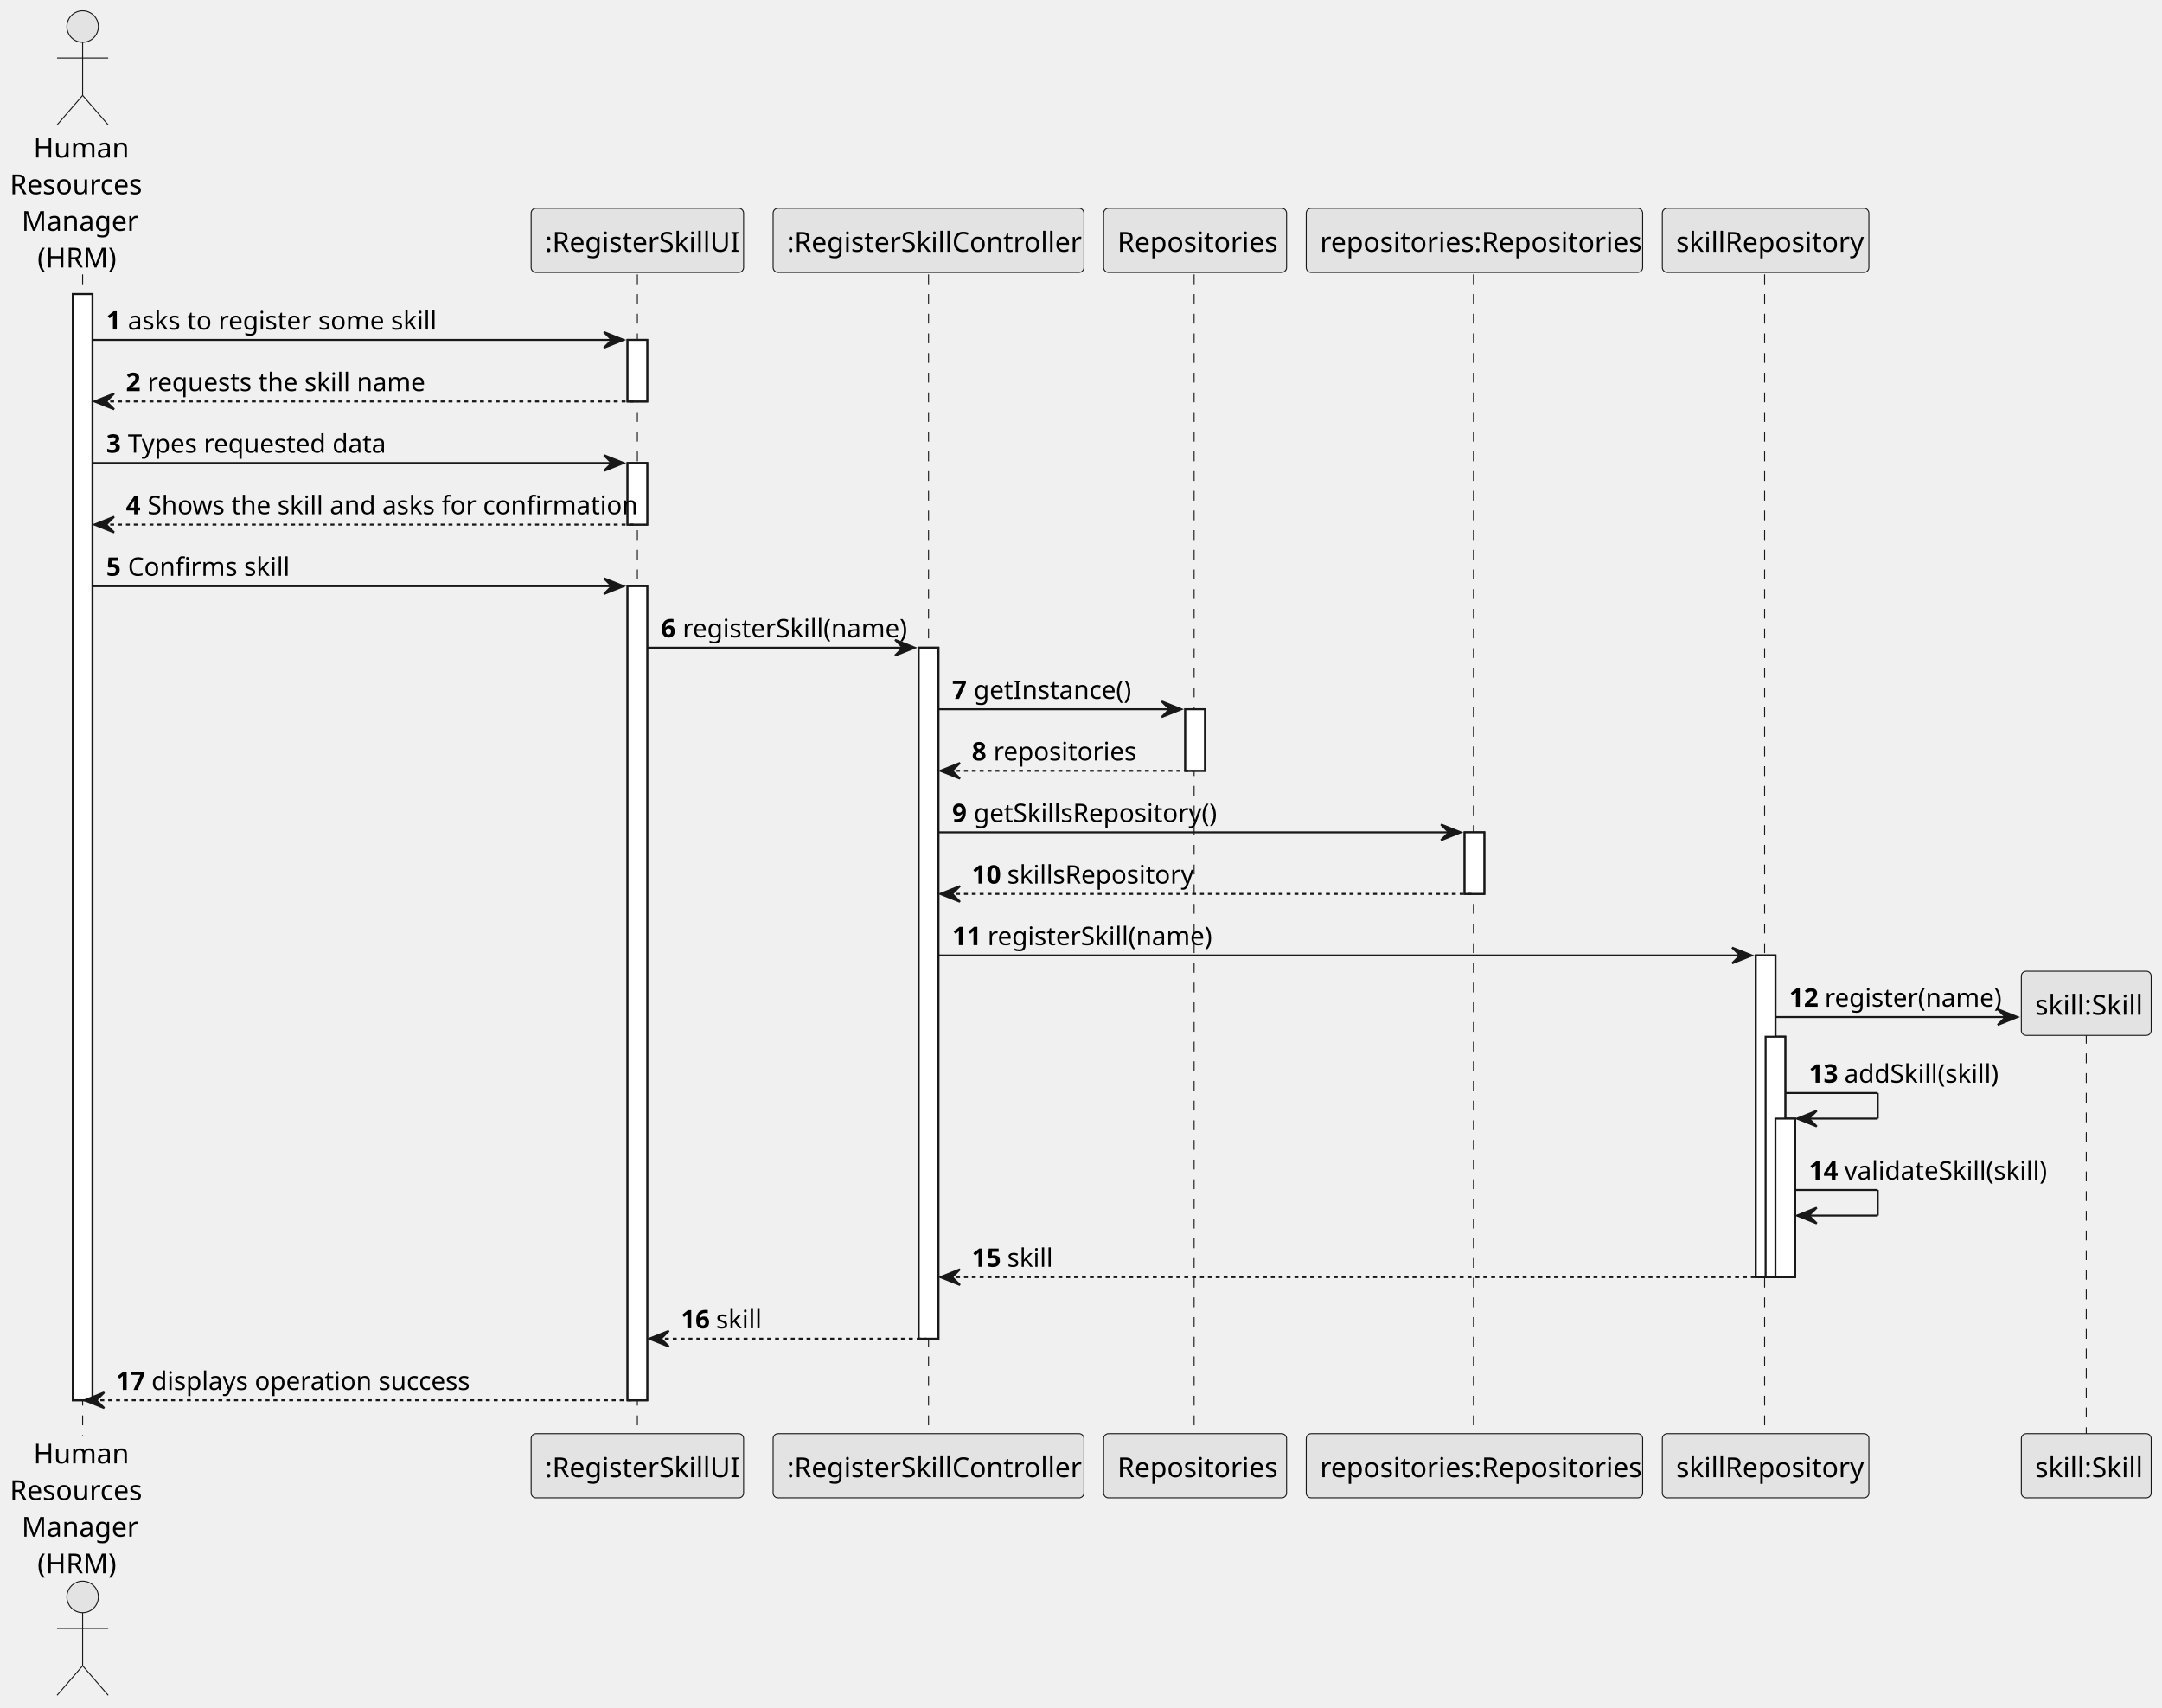
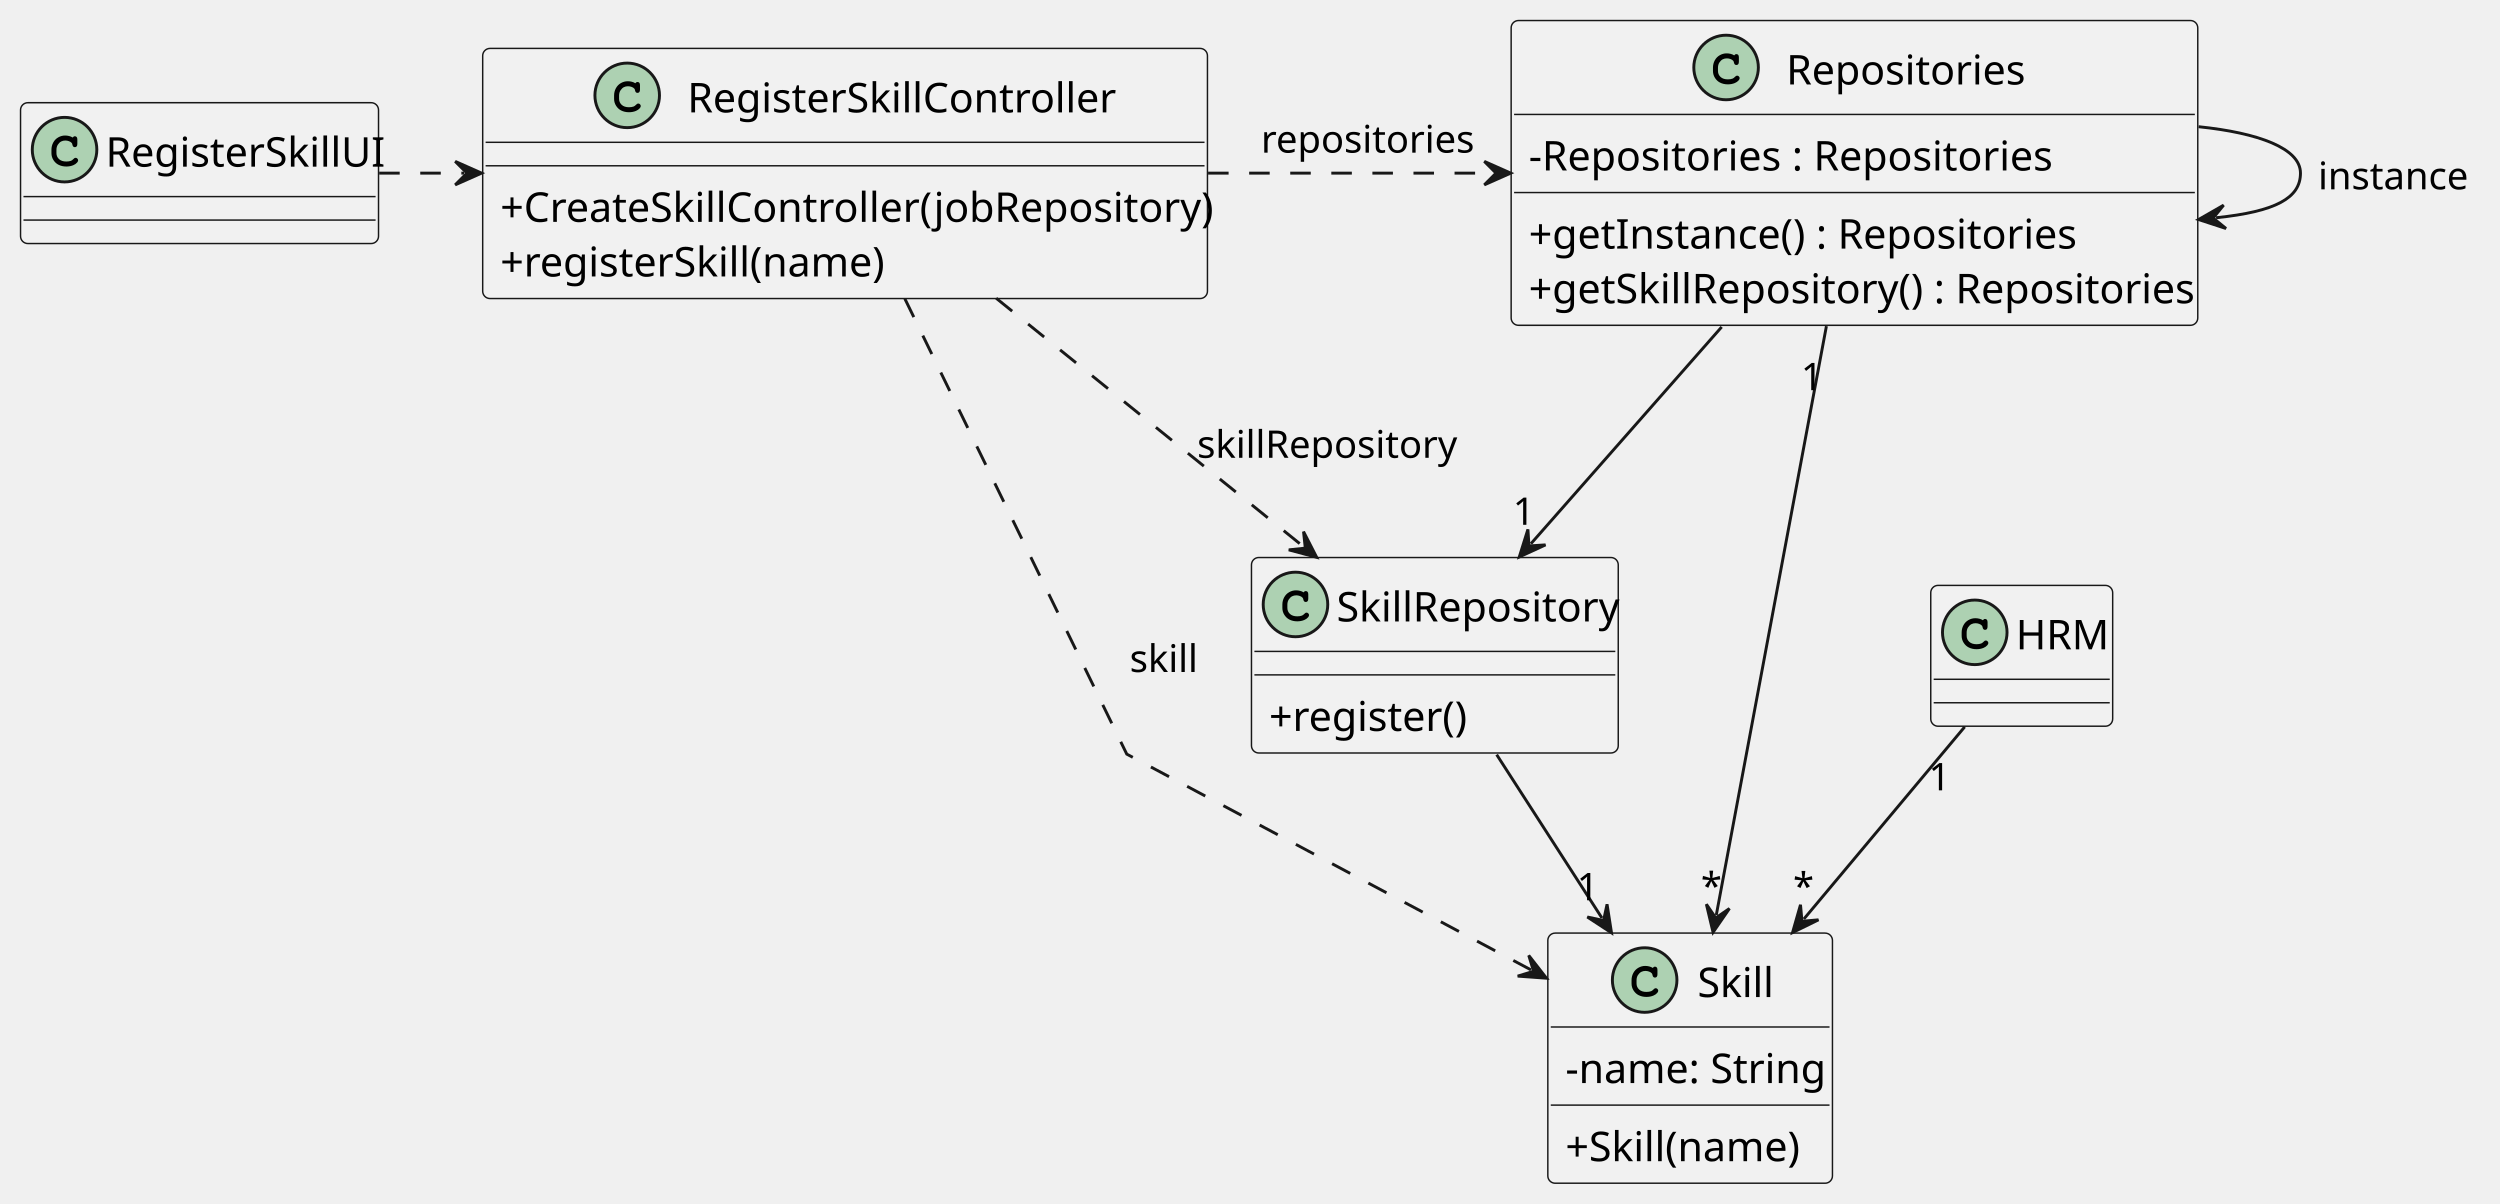
- <svg xmlns="http://www.w3.org/2000/svg" contentStyleType="text/css" height="868px" preserveAspectRatio="none" style="width:1099px;height:868px;background:#FFFFFF;" version="1.1" viewBox="0 0 1099 868" width="1099px" zoomAndPan="magnify">
+ <svg xmlns="http://www.w3.org/2000/svg" contentStyleType="text/css" height="410px" preserveAspectRatio="none" style="width:852px;height:410px;background:#FFFFFF;" version="1.1" viewBox="0 0 852 410" width="852px" zoomAndPan="magnify">
  <defs />
  <g>
-     <rect fill="#FFFFFF" height="562.277" style="stroke:#181818;stroke-width:1.0;" width="10" x="37" y="149.484" />
-     <rect fill="#FFFFFF" height="31.291" style="stroke:#181818;stroke-width:1.0;" width="10" x="319" y="172.775" />
-     <rect fill="#FFFFFF" height="31.291" style="stroke:#181818;stroke-width:1.0;" width="10" x="319" y="235.357" />
-     <rect fill="#FFFFFF" height="413.822" style="stroke:#181818;stroke-width:1.0;" width="10" x="319" y="297.94" />
-     <rect fill="#FFFFFF" height="351.24" style="stroke:#181818;stroke-width:1.0;" width="10" x="467" y="329.231" />
-     <rect fill="#FFFFFF" height="31.291" style="stroke:#181818;stroke-width:1.0;" width="10" x="602.5" y="360.522" />
-     <rect fill="#FFFFFF" height="31.291" style="stroke:#181818;stroke-width:1.0;" width="10" x="744.5" y="423.103" />
-     <rect fill="#FFFFFF" height="163.494" style="stroke:#181818;stroke-width:1.0;" width="10" x="892.5" y="485.685" />
-     <rect fill="#FFFFFF" height="122.203" style="stroke:#181818;stroke-width:1.0;" width="10" x="897.5" y="526.977" />
-     <rect fill="#FFFFFF" height="80.582" style="stroke:#181818;stroke-width:1.0;" width="10" x="902.5" y="568.598" />
-     <line style="stroke:#181818;stroke-width:0.5;stroke-dasharray:5.0,5.0;" x1="42" x2="42" y1="139.484" y2="729.762" />
-     <line style="stroke:#181818;stroke-width:0.5;stroke-dasharray:5.0,5.0;" x1="324" x2="324" y1="139.484" y2="729.762" />
-     <line style="stroke:#181818;stroke-width:0.5;stroke-dasharray:5.0,5.0;" x1="472" x2="472" y1="139.484" y2="729.762" />
-     <line style="stroke:#181818;stroke-width:0.5;stroke-dasharray:5.0,5.0;" x1="607" x2="607" y1="139.484" y2="729.762" />
-     <line style="stroke:#181818;stroke-width:0.5;stroke-dasharray:5.0,5.0;" x1="749" x2="749" y1="139.484" y2="729.762" />
-     <line style="stroke:#181818;stroke-width:0.5;stroke-dasharray:5.0,5.0;" x1="897" x2="897" y1="139.484" y2="729.762" />
-     <line style="stroke:#181818;stroke-width:0.5;stroke-dasharray:5.0,5.0;" x1="1060.5" x2="1060.5" y1="525.496" y2="729.762" />
-     <text fill="#000000" font-family="sans-serif" font-size="14" lengthAdjust="spacing" textLength="44" x="17" y="80.107">Human</text>
-     <text fill="#000000" font-family="sans-serif" font-size="14" lengthAdjust="spacing" textLength="68" x="5" y="98.728">Resources</text>
-     <text fill="#000000" font-family="sans-serif" font-size="14" lengthAdjust="spacing" textLength="56" x="11" y="117.35">Manager</text>
-     <text fill="#000000" font-family="sans-serif" font-size="14" lengthAdjust="spacing" textLength="40" x="19" y="135.971">(HRM)</text>
-     <ellipse cx="42" cy="13.5" fill="#E3E3E3" rx="8" ry="8" style="stroke:#181818;stroke-width:0.5;" />
-     <path d="M42,21.5 L42,48.5 M29,29.5 L55,29.5 M42,48.5 L29,63.5 M42,48.5 L55,63.5 " fill="none" style="stroke:#181818;stroke-width:0.5;" />
-     <text fill="#000000" font-family="sans-serif" font-size="14" lengthAdjust="spacing" textLength="44" x="17" y="743.869">Human</text>
-     <text fill="#000000" font-family="sans-serif" font-size="14" lengthAdjust="spacing" textLength="68" x="5" y="762.49">Resources</text>
-     <text fill="#000000" font-family="sans-serif" font-size="14" lengthAdjust="spacing" textLength="56" x="11" y="781.111">Manager</text>
-     <text fill="#000000" font-family="sans-serif" font-size="14" lengthAdjust="spacing" textLength="40" x="19" y="799.732">(HRM)</text>
-     <ellipse cx="42" cy="811.746" fill="#E3E3E3" rx="8" ry="8" style="stroke:#181818;stroke-width:0.5;" />
-     <path d="M42,819.746 L42,846.746 M29,827.746 L55,827.746 M42,846.746 L29,861.746 M42,846.746 L55,861.746 " fill="none" style="stroke:#181818;stroke-width:0.5;" />
-     <rect fill="#E3E3E3" height="32.621" rx="2.5" ry="2.5" style="stroke:#181818;stroke-width:0.5;" width="108" x="270" y="105.863" />
-     <text fill="#000000" font-family="sans-serif" font-size="14" lengthAdjust="spacing" textLength="94" x="277" y="127.971">:RegisterSkillUI</text>
-     <rect fill="#E3E3E3" height="32.621" rx="2.5" ry="2.5" style="stroke:#181818;stroke-width:0.5;" width="108" x="270" y="728.762" />
-     <text fill="#000000" font-family="sans-serif" font-size="14" lengthAdjust="spacing" textLength="94" x="277" y="750.869">:RegisterSkillUI</text>
-     <rect fill="#E3E3E3" height="32.621" rx="2.5" ry="2.5" style="stroke:#181818;stroke-width:0.5;" width="158" x="393" y="105.863" />
-     <text fill="#000000" font-family="sans-serif" font-size="14" lengthAdjust="spacing" textLength="144" x="400" y="127.971">:RegisterSkillController</text>
-     <rect fill="#E3E3E3" height="32.621" rx="2.5" ry="2.5" style="stroke:#181818;stroke-width:0.5;" width="158" x="393" y="728.762" />
-     <text fill="#000000" font-family="sans-serif" font-size="14" lengthAdjust="spacing" textLength="144" x="400" y="750.869">:RegisterSkillController</text>
-     <rect fill="#E3E3E3" height="32.621" rx="2.5" ry="2.5" style="stroke:#181818;stroke-width:0.5;" width="93" x="561" y="105.863" />
-     <text fill="#000000" font-family="sans-serif" font-size="14" lengthAdjust="spacing" textLength="79" x="568" y="127.971">Repositories</text>
-     <rect fill="#E3E3E3" height="32.621" rx="2.5" ry="2.5" style="stroke:#181818;stroke-width:0.5;" width="93" x="561" y="728.762" />
-     <text fill="#000000" font-family="sans-serif" font-size="14" lengthAdjust="spacing" textLength="79" x="568" y="750.869">Repositories</text>
-     <rect fill="#E3E3E3" height="32.621" rx="2.5" ry="2.5" style="stroke:#181818;stroke-width:0.5;" width="171" x="664" y="105.863" />
-     <text fill="#000000" font-family="sans-serif" font-size="14" lengthAdjust="spacing" textLength="157" x="671" y="127.971">repositories:Repositories</text>
-     <rect fill="#E3E3E3" height="32.621" rx="2.5" ry="2.5" style="stroke:#181818;stroke-width:0.5;" width="171" x="664" y="728.762" />
-     <text fill="#000000" font-family="sans-serif" font-size="14" lengthAdjust="spacing" textLength="157" x="671" y="750.869">repositories:Repositories</text>
-     <rect fill="#E3E3E3" height="32.621" rx="2.5" ry="2.5" style="stroke:#181818;stroke-width:0.5;" width="105" x="845" y="105.863" />
-     <text fill="#000000" font-family="sans-serif" font-size="14" lengthAdjust="spacing" textLength="91" x="852" y="127.971">skillRepository</text>
-     <rect fill="#E3E3E3" height="32.621" rx="2.5" ry="2.5" style="stroke:#181818;stroke-width:0.5;" width="105" x="845" y="728.762" />
-     <text fill="#000000" font-family="sans-serif" font-size="14" lengthAdjust="spacing" textLength="91" x="852" y="750.869">skillRepository</text>
-     <rect fill="#E3E3E3" height="32.621" rx="2.5" ry="2.5" style="stroke:#181818;stroke-width:0.5;" width="66" x="1027.5" y="728.762" />
-     <text fill="#000000" font-family="sans-serif" font-size="14" lengthAdjust="spacing" textLength="52" x="1034.5" y="750.869">skill:Skill</text>
-     <rect fill="#FFFFFF" height="562.277" style="stroke:#181818;stroke-width:1.0;" width="10" x="37" y="149.484" />
-     <rect fill="#FFFFFF" height="31.291" style="stroke:#181818;stroke-width:1.0;" width="10" x="319" y="172.775" />
-     <rect fill="#FFFFFF" height="31.291" style="stroke:#181818;stroke-width:1.0;" width="10" x="319" y="235.357" />
-     <rect fill="#FFFFFF" height="413.822" style="stroke:#181818;stroke-width:1.0;" width="10" x="319" y="297.94" />
-     <rect fill="#FFFFFF" height="351.24" style="stroke:#181818;stroke-width:1.0;" width="10" x="467" y="329.231" />
-     <rect fill="#FFFFFF" height="31.291" style="stroke:#181818;stroke-width:1.0;" width="10" x="602.5" y="360.522" />
-     <rect fill="#FFFFFF" height="31.291" style="stroke:#181818;stroke-width:1.0;" width="10" x="744.5" y="423.103" />
-     <rect fill="#FFFFFF" height="163.494" style="stroke:#181818;stroke-width:1.0;" width="10" x="892.5" y="485.685" />
-     <rect fill="#FFFFFF" height="122.203" style="stroke:#181818;stroke-width:1.0;" width="10" x="897.5" y="526.977" />
-     <rect fill="#FFFFFF" height="80.582" style="stroke:#181818;stroke-width:1.0;" width="10" x="902.5" y="568.598" />
-     <polygon fill="#181818" points="307,168.775,317,172.775,307,176.775,311,172.775" style="stroke:#181818;stroke-width:1.0;" />
-     <line style="stroke:#181818;stroke-width:1.0;" x1="47" x2="313" y1="172.775" y2="172.775" />
-     <text fill="#000000" font-family="sans-serif" font-size="13" font-weight="bold" lengthAdjust="spacing" textLength="7" x="54" y="167.513">1</text>
-     <text fill="#000000" font-family="sans-serif" font-size="13" lengthAdjust="spacing" textLength="153" x="65" y="167.513">asks to register some skill</text>
-     <polygon fill="#181818" points="58,200.066,48,204.066,58,208.066,54,204.066" style="stroke:#181818;stroke-width:1.0;" />
-     <line style="stroke:#181818;stroke-width:1.0;stroke-dasharray:2.0,2.0;" x1="52" x2="323" y1="204.066" y2="204.066" />
-     <text fill="#000000" font-family="sans-serif" font-size="13" font-weight="bold" lengthAdjust="spacing" textLength="7" x="64" y="198.804">2</text>
-     <text fill="#000000" font-family="sans-serif" font-size="13" lengthAdjust="spacing" textLength="135" x="75" y="198.804">requests the skill name</text>
-     <polygon fill="#181818" points="307,231.357,317,235.357,307,239.357,311,235.357" style="stroke:#181818;stroke-width:1.0;" />
-     <line style="stroke:#181818;stroke-width:1.0;" x1="47" x2="313" y1="235.357" y2="235.357" />
-     <text fill="#000000" font-family="sans-serif" font-size="13" font-weight="bold" lengthAdjust="spacing" textLength="7" x="54" y="230.095">3</text>
-     <text fill="#000000" font-family="sans-serif" font-size="13" lengthAdjust="spacing" textLength="125" x="65" y="230.095">Types requested data</text>
-     <polygon fill="#181818" points="58,262.648,48,266.648,58,270.648,54,266.648" style="stroke:#181818;stroke-width:1.0;" />
-     <line style="stroke:#181818;stroke-width:1.0;stroke-dasharray:2.0,2.0;" x1="52" x2="323" y1="266.648" y2="266.648" />
-     <text fill="#000000" font-family="sans-serif" font-size="13" font-weight="bold" lengthAdjust="spacing" textLength="7" x="64" y="261.386">4</text>
-     <text fill="#000000" font-family="sans-serif" font-size="13" lengthAdjust="spacing" textLength="237" x="75" y="261.386">Shows the skill and asks for confirmation</text>
-     <polygon fill="#181818" points="307,293.94,317,297.94,307,301.94,311,297.94" style="stroke:#181818;stroke-width:1.0;" />
-     <line style="stroke:#181818;stroke-width:1.0;" x1="47" x2="313" y1="297.94" y2="297.94" />
-     <text fill="#000000" font-family="sans-serif" font-size="13" font-weight="bold" lengthAdjust="spacing" textLength="7" x="54" y="292.677">5</text>
-     <text fill="#000000" font-family="sans-serif" font-size="13" lengthAdjust="spacing" textLength="78" x="65" y="292.677">Confirms skill</text>
-     <polygon fill="#181818" points="455,325.231,465,329.231,455,333.231,459,329.231" style="stroke:#181818;stroke-width:1.0;" />
-     <line style="stroke:#181818;stroke-width:1.0;" x1="329" x2="461" y1="329.231" y2="329.231" />
-     <text fill="#000000" font-family="sans-serif" font-size="13" font-weight="bold" lengthAdjust="spacing" textLength="7" x="336" y="323.968">6</text>
-     <text fill="#000000" font-family="sans-serif" font-size="13" lengthAdjust="spacing" textLength="108" x="347" y="323.968">registerSkill(name)</text>
-     <polygon fill="#181818" points="590.5,356.522,600.5,360.522,590.5,364.522,594.5,360.522" style="stroke:#181818;stroke-width:1.0;" />
-     <line style="stroke:#181818;stroke-width:1.0;" x1="477" x2="596.5" y1="360.522" y2="360.522" />
-     <text fill="#000000" font-family="sans-serif" font-size="13" font-weight="bold" lengthAdjust="spacing" textLength="7" x="484" y="355.259">7</text>
-     <text fill="#000000" font-family="sans-serif" font-size="13" lengthAdjust="spacing" textLength="75" x="495" y="355.259">getInstance()</text>
-     <polygon fill="#181818" points="488,387.812,478,391.812,488,395.812,484,391.812" style="stroke:#181818;stroke-width:1.0;" />
-     <line style="stroke:#181818;stroke-width:1.0;stroke-dasharray:2.0,2.0;" x1="482" x2="606.5" y1="391.812" y2="391.812" />
-     <text fill="#000000" font-family="sans-serif" font-size="13" font-weight="bold" lengthAdjust="spacing" textLength="7" x="494" y="386.55">8</text>
-     <text fill="#000000" font-family="sans-serif" font-size="13" lengthAdjust="spacing" textLength="67" x="505" y="386.55">repositories</text>
-     <polygon fill="#181818" points="732.5,419.103,742.5,423.103,732.5,427.103,736.5,423.103" style="stroke:#181818;stroke-width:1.0;" />
-     <line style="stroke:#181818;stroke-width:1.0;" x1="477" x2="738.5" y1="423.103" y2="423.103" />
-     <text fill="#000000" font-family="sans-serif" font-size="13" font-weight="bold" lengthAdjust="spacing" textLength="7" x="484" y="417.841">9</text>
-     <text fill="#000000" font-family="sans-serif" font-size="13" lengthAdjust="spacing" textLength="120" x="495" y="417.841">getSkillsRepository()</text>
-     <polygon fill="#181818" points="488,450.394,478,454.394,488,458.394,484,454.394" style="stroke:#181818;stroke-width:1.0;" />
-     <line style="stroke:#181818;stroke-width:1.0;stroke-dasharray:2.0,2.0;" x1="482" x2="748.5" y1="454.394" y2="454.394" />
-     <text fill="#000000" font-family="sans-serif" font-size="13" font-weight="bold" lengthAdjust="spacing" textLength="14" x="494" y="449.132">10</text>
-     <text fill="#000000" font-family="sans-serif" font-size="13" lengthAdjust="spacing" textLength="92" x="512" y="449.132">skillsRepository</text>
-     <polygon fill="#181818" points="880.5,481.685,890.5,485.685,880.5,489.685,884.5,485.685" style="stroke:#181818;stroke-width:1.0;" />
-     <line style="stroke:#181818;stroke-width:1.0;" x1="477" x2="886.5" y1="485.685" y2="485.685" />
-     <text fill="#000000" font-family="sans-serif" font-size="13" font-weight="bold" lengthAdjust="spacing" textLength="14" x="484" y="480.423">11</text>
-     <text fill="#000000" font-family="sans-serif" font-size="13" lengthAdjust="spacing" textLength="108" x="502" y="480.423">registerSkill(name)</text>
-     <polygon fill="#181818" points="1015.5,512.977,1025.5,516.977,1015.5,520.977,1019.5,516.977" style="stroke:#181818;stroke-width:1.0;" />
-     <line style="stroke:#181818;stroke-width:1.0;" x1="902.5" x2="1021.5" y1="516.977" y2="516.977" />
-     <text fill="#000000" font-family="sans-serif" font-size="13" font-weight="bold" lengthAdjust="spacing" textLength="14" x="909.5" y="511.714">12</text>
-     <text fill="#000000" font-family="sans-serif" font-size="13" lengthAdjust="spacing" textLength="83" x="927.5" y="511.714">register(name)</text>
-     <rect fill="#E3E3E3" height="32.621" rx="2.5" ry="2.5" style="stroke:#181818;stroke-width:0.5;" width="66" x="1027.5" y="493.685" />
-     <text fill="#000000" font-family="sans-serif" font-size="14" lengthAdjust="spacing" textLength="52" x="1034.5" y="515.793">skill:Skill</text>
-     <line style="stroke:#181818;stroke-width:1.0;" x1="907.5" x2="954.5" y1="555.598" y2="555.598" />
-     <line style="stroke:#181818;stroke-width:1.0;" x1="954.5" x2="954.5" y1="555.598" y2="568.598" />
-     <line style="stroke:#181818;stroke-width:1.0;" x1="913.5" x2="954.5" y1="568.598" y2="568.598" />
-     <polygon fill="#181818" points="923.5,564.598,913.5,568.598,923.5,572.598,919.5,568.598" style="stroke:#181818;stroke-width:1.0;" />
-     <text fill="#000000" font-family="sans-serif" font-size="13" font-weight="bold" lengthAdjust="spacing" textLength="14" x="919.5" y="550.335">13</text>
-     <text fill="#000000" font-family="sans-serif" font-size="13" lengthAdjust="spacing" textLength="77" x="937.5" y="550.335">addSkill(skill)</text>
-     <line style="stroke:#181818;stroke-width:1.0;" x1="912.5" x2="954.5" y1="604.889" y2="604.889" />
-     <line style="stroke:#181818;stroke-width:1.0;" x1="954.5" x2="954.5" y1="604.889" y2="617.889" />
-     <line style="stroke:#181818;stroke-width:1.0;" x1="913.5" x2="954.5" y1="617.889" y2="617.889" />
-     <polygon fill="#181818" points="923.5,613.889,913.5,617.889,923.5,621.889,919.5,617.889" style="stroke:#181818;stroke-width:1.0;" />
-     <text fill="#000000" font-family="sans-serif" font-size="13" font-weight="bold" lengthAdjust="spacing" textLength="14" x="919.5" y="599.626">14</text>
-     <text fill="#000000" font-family="sans-serif" font-size="13" lengthAdjust="spacing" textLength="99" x="937.5" y="599.626">validateSkill(skill)</text>
-     <polygon fill="#181818" points="488,645.18,478,649.18,488,653.18,484,649.18" style="stroke:#181818;stroke-width:1.0;" />
-     <line style="stroke:#181818;stroke-width:1.0;stroke-dasharray:2.0,2.0;" x1="482" x2="896.5" y1="649.18" y2="649.18" />
-     <text fill="#000000" font-family="sans-serif" font-size="13" font-weight="bold" lengthAdjust="spacing" textLength="14" x="494" y="643.917">15</text>
-     <text fill="#000000" font-family="sans-serif" font-size="13" lengthAdjust="spacing" textLength="23" x="512" y="643.917">skill</text>
-     <polygon fill="#181818" points="340,676.471,330,680.471,340,684.471,336,680.471" style="stroke:#181818;stroke-width:1.0;" />
-     <line style="stroke:#181818;stroke-width:1.0;stroke-dasharray:2.0,2.0;" x1="334" x2="471" y1="680.471" y2="680.471" />
-     <text fill="#000000" font-family="sans-serif" font-size="13" font-weight="bold" lengthAdjust="spacing" textLength="14" x="346" y="675.208">16</text>
-     <text fill="#000000" font-family="sans-serif" font-size="13" lengthAdjust="spacing" textLength="23" x="364" y="675.208">skill</text>
-     <polygon fill="#181818" points="53,707.762,43,711.762,53,715.762,49,711.762" style="stroke:#181818;stroke-width:1.0;" />
-     <line style="stroke:#181818;stroke-width:1.0;stroke-dasharray:2.0,2.0;" x1="47" x2="323" y1="711.762" y2="711.762" />
-     <text fill="#000000" font-family="sans-serif" font-size="13" font-weight="bold" lengthAdjust="spacing" textLength="14" x="59" y="706.499">17</text>
-     <text fill="#000000" font-family="sans-serif" font-size="13" lengthAdjust="spacing" textLength="158" x="77" y="706.499">displays operation success</text>
+     <g id="elem_Skill">
+       <rect codeLine="11" fill="#F1F1F1" height="85.242" id="Skill" rx="2.5" ry="2.5" style="stroke:#181818;stroke-width:0.5;" width="97" x="527.5" y="318" />
+       <ellipse cx="560.5" cy="334" fill="#ADD1B2" rx="11" ry="11" style="stroke:#181818;stroke-width:1.0;" />
+       <path d="M563.266,329.875 Q563.422,329.656 563.609,329.547 Q563.797,329.438 564.016,329.438 Q564.391,329.438 564.625,329.703 Q564.859,329.953 564.859,330.562 L564.859,332.016 Q564.859,332.625 564.625,332.891 Q564.391,333.156 564.016,333.156 Q563.672,333.156 563.469,332.953 Q563.266,332.766 563.156,332.25 Q563.109,331.891 562.922,331.703 Q562.594,331.328 561.984,331.109 Q561.375,330.891 560.75,330.891 Q559.984,330.891 559.344,331.219 Q558.719,331.547 558.219,332.297 Q557.734,333.047 557.734,334.078 L557.734,335.172 Q557.734,336.406 558.625,337.234 Q559.516,338.047 561.109,338.047 Q562.047,338.047 562.703,337.797 Q563.094,337.641 563.516,337.203 Q563.781,336.938 563.922,336.859 Q564.078,336.781 564.281,336.781 Q564.609,336.781 564.859,337.047 Q565.125,337.297 565.125,337.641 Q565.125,337.984 564.781,338.391 Q564.281,338.969 563.484,339.297 Q562.406,339.75 561.109,339.75 Q559.594,339.75 558.391,339.125 Q557.406,338.625 556.719,337.562 Q556.031,336.484 556.031,335.203 L556.031,334.047 Q556.031,332.719 556.641,331.578 Q557.266,330.422 558.359,329.812 Q559.453,329.188 560.688,329.188 Q561.422,329.188 562.062,329.359 Q562.719,329.516 563.266,329.875 Z " fill="#000000" />
+       <text fill="#000000" font-family="sans-serif" font-size="14" lengthAdjust="spacing" textLength="25" x="578.5" y="339.797">Skill</text>
+       <line style="stroke:#181818;stroke-width:0.5;" x1="528.5" x2="623.5" y1="350" y2="350" />
+       <text fill="#000000" font-family="sans-serif" font-size="14" lengthAdjust="spacing" textLength="85" x="533.5" y="369.107">-name: String</text>
+       <line style="stroke:#181818;stroke-width:0.5;" x1="528.5" x2="623.5" y1="376.621" y2="376.621" />
+       <text fill="#000000" font-family="sans-serif" font-size="14" lengthAdjust="spacing" textLength="78" x="533.5" y="395.728">+Skill(name)</text>
+     </g>
+     <g id="elem_HRM">
+       <rect codeLine="17" fill="#F1F1F1" height="48" id="HRM" rx="2.5" ry="2.5" style="stroke:#181818;stroke-width:0.5;" width="62" x="658" y="199.5" />
+       <ellipse cx="673" cy="215.5" fill="#ADD1B2" rx="11" ry="11" style="stroke:#181818;stroke-width:1.0;" />
+       <path d="M675.766,211.375 Q675.922,211.156 676.109,211.047 Q676.297,210.938 676.516,210.938 Q676.891,210.938 677.125,211.203 Q677.359,211.453 677.359,212.062 L677.359,213.516 Q677.359,214.125 677.125,214.391 Q676.891,214.656 676.516,214.656 Q676.172,214.656 675.969,214.453 Q675.766,214.266 675.656,213.75 Q675.609,213.391 675.422,213.203 Q675.094,212.828 674.484,212.609 Q673.875,212.391 673.25,212.391 Q672.484,212.391 671.844,212.719 Q671.219,213.047 670.719,213.797 Q670.234,214.547 670.234,215.578 L670.234,216.672 Q670.234,217.906 671.125,218.734 Q672.016,219.547 673.609,219.547 Q674.547,219.547 675.203,219.297 Q675.594,219.141 676.016,218.703 Q676.281,218.438 676.422,218.359 Q676.578,218.281 676.781,218.281 Q677.109,218.281 677.359,218.547 Q677.625,218.797 677.625,219.141 Q677.625,219.484 677.281,219.891 Q676.781,220.469 675.984,220.797 Q674.906,221.25 673.609,221.25 Q672.094,221.25 670.891,220.625 Q669.906,220.125 669.219,219.062 Q668.531,217.984 668.531,216.703 L668.531,215.547 Q668.531,214.219 669.141,213.078 Q669.766,211.922 670.859,211.312 Q671.953,210.688 673.188,210.688 Q673.922,210.688 674.562,210.859 Q675.219,211.016 675.766,211.375 Z " fill="#000000" />
+       <text fill="#000000" font-family="sans-serif" font-size="14" lengthAdjust="spacing" textLength="30" x="687" y="221.297">HRM</text>
+       <line style="stroke:#181818;stroke-width:0.5;" x1="659" x2="719" y1="231.5" y2="231.5" />
+       <line style="stroke:#181818;stroke-width:0.5;" x1="659" x2="719" y1="239.5" y2="239.5" />
+     </g>
+     <g id="elem_RegisterSkillUI">
+       <rect codeLine="20" fill="#F1F1F1" height="48" id="RegisterSkillUI" rx="2.5" ry="2.5" style="stroke:#181818;stroke-width:0.5;" width="122" x="7" y="35" />
+       <ellipse cx="22" cy="51" fill="#ADD1B2" rx="11" ry="11" style="stroke:#181818;stroke-width:1.0;" />
+       <path d="M24.766,46.875 Q24.922,46.656 25.109,46.547 Q25.297,46.438 25.516,46.438 Q25.891,46.438 26.125,46.703 Q26.359,46.953 26.359,47.562 L26.359,49.016 Q26.359,49.625 26.125,49.891 Q25.891,50.156 25.516,50.156 Q25.172,50.156 24.969,49.953 Q24.766,49.766 24.656,49.25 Q24.609,48.891 24.422,48.703 Q24.094,48.328 23.484,48.109 Q22.875,47.891 22.25,47.891 Q21.484,47.891 20.844,48.219 Q20.219,48.547 19.719,49.297 Q19.234,50.047 19.234,51.078 L19.234,52.172 Q19.234,53.406 20.125,54.234 Q21.016,55.047 22.609,55.047 Q23.547,55.047 24.203,54.797 Q24.594,54.641 25.016,54.203 Q25.281,53.938 25.422,53.859 Q25.578,53.781 25.781,53.781 Q26.109,53.781 26.359,54.047 Q26.625,54.297 26.625,54.641 Q26.625,54.984 26.281,55.391 Q25.781,55.969 24.984,56.297 Q23.906,56.75 22.609,56.75 Q21.094,56.75 19.891,56.125 Q18.906,55.625 18.219,54.562 Q17.531,53.484 17.531,52.203 L17.531,51.047 Q17.531,49.719 18.141,48.578 Q18.766,47.422 19.859,46.812 Q20.953,46.188 22.188,46.188 Q22.922,46.188 23.562,46.359 Q24.219,46.516 24.766,46.875 Z " fill="#000000" />
+       <text fill="#000000" font-family="sans-serif" font-size="14" lengthAdjust="spacing" textLength="90" x="36" y="56.797">RegisterSkillUI</text>
+       <line style="stroke:#181818;stroke-width:0.5;" x1="8" x2="128" y1="67" y2="67" />
+       <line style="stroke:#181818;stroke-width:0.5;" x1="8" x2="128" y1="75" y2="75" />
+     </g>
+     <g id="elem_RegisterSkillController">
+       <rect codeLine="24" fill="#F1F1F1" height="85.242" id="RegisterSkillController" rx="2.5" ry="2.5" style="stroke:#181818;stroke-width:0.5;" width="247" x="164.5" y="16.5" />
+       <ellipse cx="213.75" cy="32.5" fill="#ADD1B2" rx="11" ry="11" style="stroke:#181818;stroke-width:1.0;" />
+       <path d="M216.516,28.375 Q216.672,28.156 216.859,28.047 Q217.047,27.938 217.266,27.938 Q217.641,27.938 217.875,28.203 Q218.109,28.453 218.109,29.062 L218.109,30.516 Q218.109,31.125 217.875,31.391 Q217.641,31.656 217.266,31.656 Q216.922,31.656 216.719,31.453 Q216.516,31.266 216.406,30.75 Q216.359,30.391 216.172,30.203 Q215.844,29.828 215.234,29.609 Q214.625,29.391 214,29.391 Q213.234,29.391 212.594,29.719 Q211.969,30.047 211.469,30.797 Q210.984,31.547 210.984,32.578 L210.984,33.672 Q210.984,34.906 211.875,35.734 Q212.766,36.547 214.359,36.547 Q215.297,36.547 215.953,36.297 Q216.344,36.141 216.766,35.703 Q217.031,35.438 217.172,35.359 Q217.328,35.281 217.531,35.281 Q217.859,35.281 218.109,35.547 Q218.375,35.797 218.375,36.141 Q218.375,36.484 218.031,36.891 Q217.531,37.469 216.734,37.797 Q215.656,38.25 214.359,38.25 Q212.844,38.25 211.641,37.625 Q210.656,37.125 209.969,36.062 Q209.281,34.984 209.281,33.703 L209.281,32.547 Q209.281,31.219 209.891,30.078 Q210.516,28.922 211.609,28.312 Q212.703,27.688 213.938,27.688 Q214.672,27.688 215.312,27.859 Q215.969,28.016 216.516,28.375 Z " fill="#000000" />
+       <text fill="#000000" font-family="sans-serif" font-size="14" lengthAdjust="spacing" textLength="140" x="234.25" y="38.297">RegisterSkillController</text>
+       <line style="stroke:#181818;stroke-width:0.5;" x1="165.5" x2="410.5" y1="48.5" y2="48.5" />
+       <line style="stroke:#181818;stroke-width:0.5;" x1="165.5" x2="410.5" y1="56.5" y2="56.5" />
+       <text fill="#000000" font-family="sans-serif" font-size="14" lengthAdjust="spacing" textLength="235" x="170.5" y="75.607">+CreateSkillController(jobRepository)</text>
+       <text fill="#000000" font-family="sans-serif" font-size="14" lengthAdjust="spacing" textLength="126" x="170.5" y="94.228">+registerSkill(name)</text>
+     </g>
+     <g id="elem_Repositories">
+       <rect codeLine="29" fill="#F1F1F1" height="103.863" id="Repositories" rx="2.5" ry="2.5" style="stroke:#181818;stroke-width:0.5;" width="234" x="515" y="7" />
+       <ellipse cx="588.25" cy="23" fill="#ADD1B2" rx="11" ry="11" style="stroke:#181818;stroke-width:1.0;" />
+       <path d="M591.016,18.875 Q591.172,18.656 591.359,18.547 Q591.547,18.438 591.766,18.438 Q592.141,18.438 592.375,18.703 Q592.609,18.953 592.609,19.562 L592.609,21.016 Q592.609,21.625 592.375,21.891 Q592.141,22.156 591.766,22.156 Q591.422,22.156 591.219,21.953 Q591.016,21.766 590.906,21.25 Q590.859,20.891 590.672,20.703 Q590.344,20.328 589.734,20.109 Q589.125,19.891 588.5,19.891 Q587.734,19.891 587.094,20.219 Q586.469,20.547 585.969,21.297 Q585.484,22.047 585.484,23.078 L585.484,24.172 Q585.484,25.406 586.375,26.234 Q587.266,27.047 588.859,27.047 Q589.797,27.047 590.453,26.797 Q590.844,26.641 591.266,26.203 Q591.531,25.938 591.672,25.859 Q591.828,25.781 592.031,25.781 Q592.359,25.781 592.609,26.047 Q592.875,26.297 592.875,26.641 Q592.875,26.984 592.531,27.391 Q592.031,27.969 591.234,28.297 Q590.156,28.75 588.859,28.75 Q587.344,28.75 586.141,28.125 Q585.156,27.625 584.469,26.562 Q583.781,25.484 583.781,24.203 L583.781,23.047 Q583.781,21.719 584.391,20.578 Q585.016,19.422 586.109,18.812 Q587.203,18.188 588.438,18.188 Q589.172,18.188 589.812,18.359 Q590.469,18.516 591.016,18.875 Z " fill="#000000" />
+       <text fill="#000000" font-family="sans-serif" font-size="14" lengthAdjust="spacing" textLength="79" x="608.75" y="28.797">Repositories</text>
+       <line style="stroke:#181818;stroke-width:0.5;" x1="516" x2="748" y1="39" y2="39" />
+       <text fill="#000000" font-family="sans-serif" font-size="14" lengthAdjust="spacing" textLength="175" x="521" y="58.107">-Repositories : Repositories</text>
+       <line style="stroke:#181818;stroke-width:0.5;" x1="516" x2="748" y1="65.621" y2="65.621" />
+       <text fill="#000000" font-family="sans-serif" font-size="14" lengthAdjust="spacing" textLength="182" x="521" y="84.728">+getInstance() : Repositories</text>
+       <text fill="#000000" font-family="sans-serif" font-size="14" lengthAdjust="spacing" textLength="222" x="521" y="103.35">+getSkillRepository() : Repositories</text>
+     </g>
+     <g id="elem_SkillRepository">
+       <rect codeLine="35" fill="#F1F1F1" height="66.621" id="SkillRepository" rx="2.5" ry="2.5" style="stroke:#181818;stroke-width:0.5;" width="125" x="426.5" y="190" />
+       <ellipse cx="441.5" cy="206" fill="#ADD1B2" rx="11" ry="11" style="stroke:#181818;stroke-width:1.0;" />
+       <path d="M444.266,201.875 Q444.422,201.656 444.609,201.547 Q444.797,201.438 445.016,201.438 Q445.391,201.438 445.625,201.703 Q445.859,201.953 445.859,202.562 L445.859,204.016 Q445.859,204.625 445.625,204.891 Q445.391,205.156 445.016,205.156 Q444.672,205.156 444.469,204.953 Q444.266,204.766 444.156,204.25 Q444.109,203.891 443.922,203.703 Q443.594,203.328 442.984,203.109 Q442.375,202.891 441.75,202.891 Q440.984,202.891 440.344,203.219 Q439.719,203.547 439.219,204.297 Q438.734,205.047 438.734,206.078 L438.734,207.172 Q438.734,208.406 439.625,209.234 Q440.516,210.047 442.109,210.047 Q443.047,210.047 443.703,209.797 Q444.094,209.641 444.516,209.203 Q444.781,208.938 444.922,208.859 Q445.078,208.781 445.281,208.781 Q445.609,208.781 445.859,209.047 Q446.125,209.297 446.125,209.641 Q446.125,209.984 445.781,210.391 Q445.281,210.969 444.484,211.297 Q443.406,211.75 442.109,211.75 Q440.594,211.75 439.391,211.125 Q438.406,210.625 437.719,209.562 Q437.031,208.484 437.031,207.203 L437.031,206.047 Q437.031,204.719 437.641,203.578 Q438.266,202.422 439.359,201.812 Q440.453,201.188 441.688,201.188 Q442.422,201.188 443.062,201.359 Q443.719,201.516 444.266,201.875 Z " fill="#000000" />
+       <text fill="#000000" font-family="sans-serif" font-size="14" lengthAdjust="spacing" textLength="93" x="455.5" y="211.797">SkillRepository</text>
+       <line style="stroke:#181818;stroke-width:0.5;" x1="427.5" x2="550.5" y1="222" y2="222" />
+       <line style="stroke:#181818;stroke-width:0.5;" x1="427.5" x2="550.5" y1="230" y2="230" />
+       <text fill="#000000" font-family="sans-serif" font-size="14" lengthAdjust="spacing" textLength="66" x="432.5" y="249.107">+register()</text>
+     </g>
+     <g id="link_HRM_Skill">
+       <path codeLine="40" d="M669.57,247.71 C653.48,266.93 634.061,290.139 614.751,313.209 " fill="none" id="HRM-to-Skill" style="stroke:#181818;stroke-width:1.0;" />
+       <polygon fill="#181818" points="610.9,317.81,619.744,313.476,614.109,313.976,613.609,308.341,610.9,317.81" style="stroke:#181818;stroke-width:1.0;" />
+       <text fill="#000000" font-family="sans-serif" font-size="13" lengthAdjust="spacing" textLength="7" x="657.267" y="269.336">1</text>
+       <text fill="#000000" font-family="sans-serif" font-size="13" lengthAdjust="spacing" textLength="5" x="611.064" y="306.684">*</text>
+     </g>
+     <g id="link_Repositories_Skill">
+       <path codeLine="41" d="M622.44,111.15 C611.53,169.45 595.023,257.772 584.913,311.842 " fill="none" id="Repositories-to-Skill" style="stroke:#181818;stroke-width:1.0;" />
+       <polygon fill="#181818" points="583.81,317.74,589.396,309.628,584.729,312.825,581.532,308.158,583.81,317.74" style="stroke:#181818;stroke-width:1.0;" />
+       <text fill="#000000" font-family="sans-serif" font-size="13" lengthAdjust="spacing" textLength="7" x="613.767" y="132.976">1</text>
+       <text fill="#000000" font-family="sans-serif" font-size="13" lengthAdjust="spacing" textLength="5" x="579.656" y="306.603">*</text>
+     </g>
+     <g id="link_RegisterSkillUI_RegisterSkillController">
+       <path codeLine="42" d="M129.22,59 C136.46,59 141.33,59 141.33,59 C141.33,59 145.43,59 158.13,59 " fill="none" id="RegisterSkillUI-to-RegisterSkillController" style="stroke:#181818;stroke-width:1.0;stroke-dasharray:7.0,7.0;" />
+       <polygon fill="#181818" points="164.13,59,155.13,55,159.13,59,155.13,63,164.13,59" style="stroke:#181818;stroke-width:1.0;" />
+     </g>
+     <g id="link_RegisterSkillController_Repositories">
+       <path codeLine="43" d="M411.71,59 C445.32,59 475.61,59 508.85,59 " fill="none" id="RegisterSkillController-to-Repositories" style="stroke:#181818;stroke-width:1.0;stroke-dasharray:7.0,7.0;" />
+       <polygon fill="#181818" points="514.85,59,505.85,55,509.85,59,505.85,63,514.85,59" style="stroke:#181818;stroke-width:1.0;" />
+       <text fill="#000000" font-family="sans-serif" font-size="13" lengthAdjust="spacing" textLength="67" x="429.75" y="52.028">repositories</text>
+     </g>
+     <g id="link_Repositories_Repositories">
+       <path codeLine="44" d="M749.27,43.18 C769.75,45.29 784,50.56 784,59 C784,67.44 775.718,72.095 755.238,74.205 " fill="none" id="Repositories-to-Repositories" style="stroke:#181818;stroke-width:1.0;" />
+       <polygon fill="#181818" points="749.27,74.82,758.633,77.877,754.244,74.308,757.813,69.919,749.27,74.82" style="stroke:#181818;stroke-width:1.0;" />
+       <text fill="#000000" font-family="sans-serif" font-size="13" lengthAdjust="spacing" textLength="49" x="790" y="64.528">instance</text>
+     </g>
+     <g id="link_Repositories_SkillRepository">
+       <path codeLine="45" d="M586.75,111.42 C564.17,137.08 541.493,162.845 521.733,185.305 " fill="none" id="Repositories-to-SkillRepository" style="stroke:#181818;stroke-width:1.0;" />
+       <polygon fill="#181818" points="517.77,189.81,526.718,185.695,521.073,186.056,520.712,180.411,517.77,189.81" style="stroke:#181818;stroke-width:1.0;" />
+       <text fill="#000000" font-family="sans-serif" font-size="13" lengthAdjust="spacing" textLength="7" x="515.587" y="178.86">1</text>
+     </g>
+     <g id="link_SkillRepository_Skill">
+       <path codeLine="46" d="M510.06,257.18 C521.83,275.44 533.359,293.337 545.949,312.867 " fill="none" id="SkillRepository-to-Skill" style="stroke:#181818;stroke-width:1.0;" />
+       <polygon fill="#181818" points="549.2,317.91,547.686,308.178,546.491,313.707,540.962,312.513,549.2,317.91" style="stroke:#181818;stroke-width:1.0;" />
+       <text fill="#000000" font-family="sans-serif" font-size="13" lengthAdjust="spacing" textLength="7" x="537.371" y="306.8">1</text>
+     </g>
+     <g id="link_RegisterSkillController_SkillRepository">
+       <path codeLine="47" d="M339.5,101.64 C373.47,129.1 412.643,160.779 444.063,186.169 " fill="none" id="RegisterSkillController-to-SkillRepository" style="stroke:#181818;stroke-width:1.0;stroke-dasharray:7.0,7.0;" />
+       <polygon fill="#181818" points="448.73,189.94,444.244,181.172,444.841,186.797,439.216,187.394,448.73,189.94" style="stroke:#181818;stroke-width:1.0;" />
+       <text fill="#000000" font-family="sans-serif" font-size="13" lengthAdjust="spacing" textLength="85" x="408" y="156.028">skillRepository</text>
+     </g>
+     <g id="link_RegisterSkillController_Skill">
+       <path codeLine="48" d="M308.36,101.78 C336.54,159.61 384,257 384,257 C384,257 464.877,300.174 521.757,330.544 " fill="none" id="RegisterSkillController-to-Skill" style="stroke:#181818;stroke-width:1.0;stroke-dasharray:7.0,7.0;" />
+       <polygon fill="#181818" points="527.05,333.37,520.995,325.603,522.639,331.015,517.227,332.659,527.05,333.37" style="stroke:#181818;stroke-width:1.0;" />
+       <text fill="#000000" font-family="sans-serif" font-size="13" lengthAdjust="spacing" textLength="23" x="385" y="229.028">skill</text>
+     </g>
  </g>
</svg>
